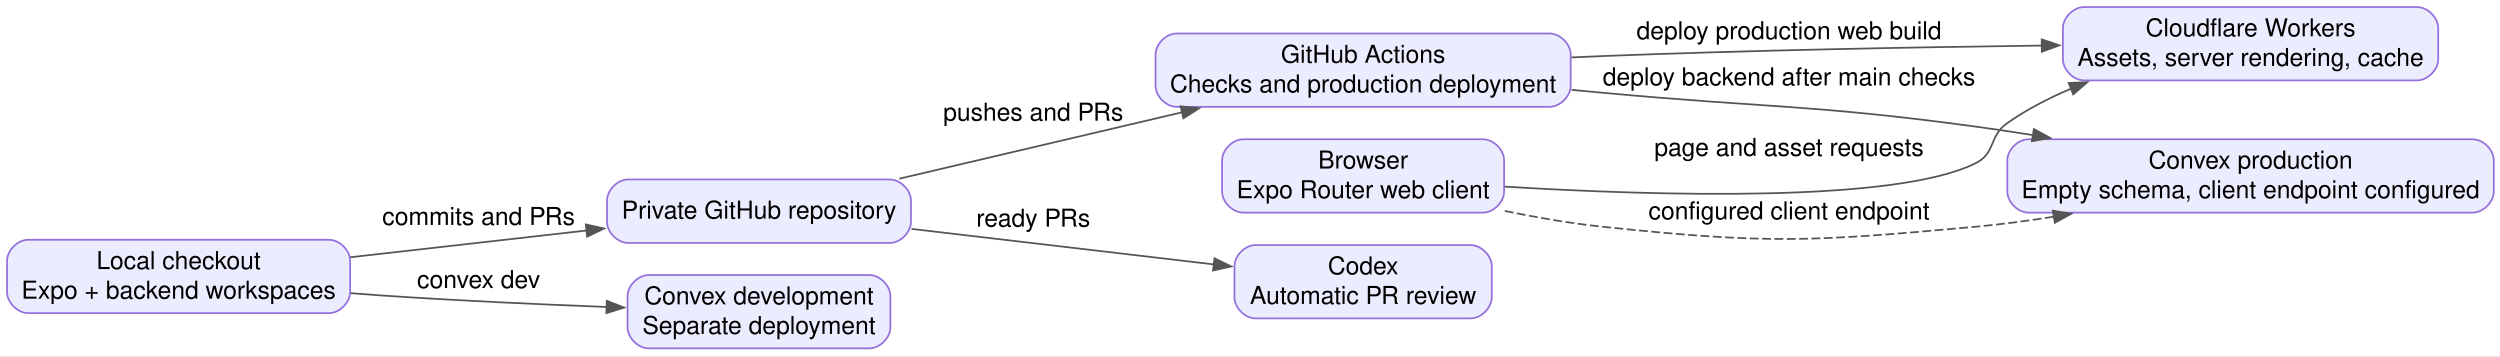
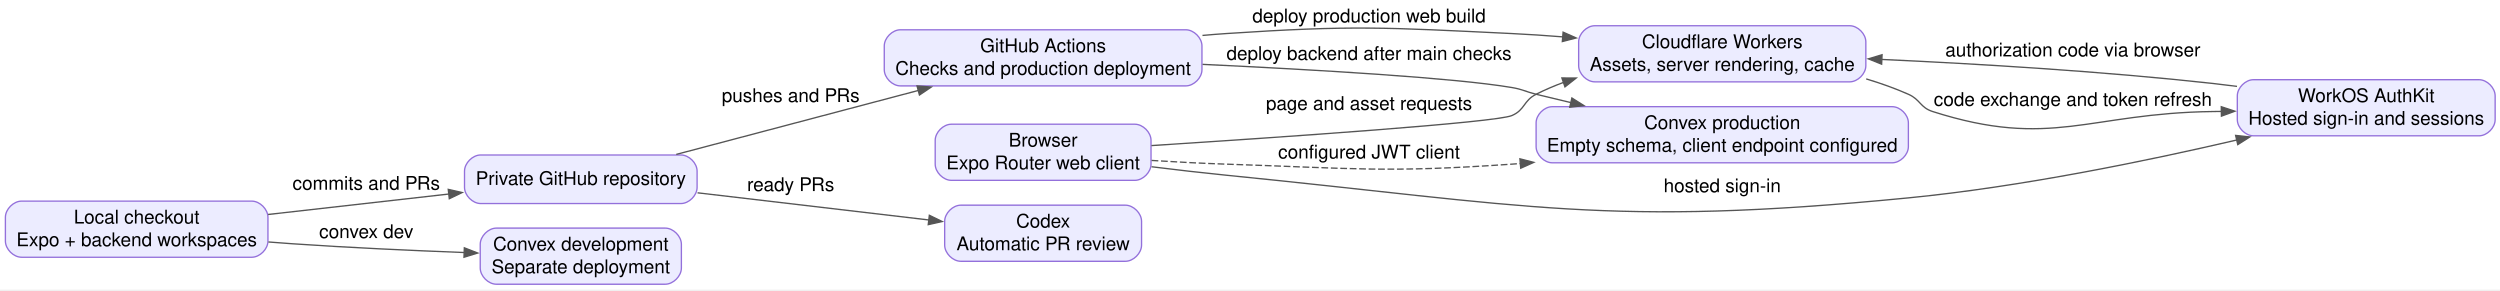
- <svg xmlns="http://www.w3.org/2000/svg" width="1418pt" height="202pt" viewBox="0.00 0.00 1418.00 202.00">
-   <g id="graph0" class="graph" transform="scale(1 1) rotate(0) translate(4 197.6)">
-     <polygon fill="white" stroke="none" points="-4,4 -4,-197.6 1414.49,-197.6 1414.49,4 -4,4" />
+ <svg xmlns="http://www.w3.org/2000/svg" width="1853pt" height="215pt" viewBox="0.00 0.00 1853.00 215.00">
+   <g id="graph0" class="graph" transform="scale(1 1) rotate(0) translate(4 210.67)">
+     <polygon fill="white" stroke="none" points="-4,4 -4,-210.67 1849.4,-210.67 1849.4,4 -4,4" />
    <g id="node1" class="node">
      <path fill="#ececff" stroke="#9370db" d="M837.14,-118.6C837.14,-118.6 701.17,-118.6 701.17,-118.6 695.17,-118.6 689.17,-112.6 689.17,-106.6 689.17,-106.6 689.17,-89 689.17,-89 689.17,-83 695.17,-77 701.17,-77 701.17,-77 837.14,-77 837.14,-77 843.14,-77 849.14,-83 849.14,-89 849.14,-89 849.14,-106.6 849.14,-106.6 849.14,-112.6 843.14,-118.6 837.14,-118.6" />
      <text xml:space="preserve" text-anchor="middle" x="769.16" y="-102" font-family="Helvetica,sans-Serif" font-size="14.00">Browser</text>
      <text xml:space="preserve" text-anchor="middle" x="769.16" y="-85.2" font-family="Helvetica,sans-Serif" font-size="14.00">Expo Router web client</text>
    </g>
    <g id="node2" class="node">
-       <path fill="#ececff" stroke="#9370db" d="M1366.96,-193.6C1366.96,-193.6 1178.09,-193.6 1178.09,-193.6 1172.09,-193.6 1166.09,-187.6 1166.09,-181.6 1166.09,-181.6 1166.09,-164 1166.09,-164 1166.09,-158 1172.09,-152 1178.09,-152 1178.09,-152 1366.96,-152 1366.96,-152 1372.96,-152 1378.96,-158 1378.96,-164 1378.96,-164 1378.96,-181.6 1378.96,-181.6 1378.96,-187.6 1372.96,-193.6 1366.96,-193.6" />
-       <text xml:space="preserve" text-anchor="middle" x="1272.53" y="-177" font-family="Helvetica,sans-Serif" font-size="14.00">Cloudflare Workers</text>
-       <text xml:space="preserve" text-anchor="middle" x="1272.53" y="-160.2" font-family="Helvetica,sans-Serif" font-size="14.00">Assets, server rendering, cache</text>
+       <path fill="#ececff" stroke="#9370db" d="M1366.96,-191.6C1366.96,-191.6 1178.09,-191.6 1178.09,-191.6 1172.09,-191.6 1166.09,-185.6 1166.09,-179.6 1166.09,-179.6 1166.09,-162 1166.09,-162 1166.09,-156 1172.09,-150 1178.09,-150 1178.09,-150 1366.96,-150 1366.96,-150 1372.96,-150 1378.96,-156 1378.96,-162 1378.96,-162 1378.96,-179.6 1378.96,-179.6 1378.96,-185.6 1372.96,-191.6 1366.96,-191.6" />
+       <text xml:space="preserve" text-anchor="middle" x="1272.53" y="-175" font-family="Helvetica,sans-Serif" font-size="14.00">Cloudflare Workers</text>
+       <text xml:space="preserve" text-anchor="middle" x="1272.53" y="-158.2" font-family="Helvetica,sans-Serif" font-size="14.00">Assets, server rendering, cache</text>
    </g>
    <g id="edge1" class="edge">
-       <path fill="none" stroke="#555555" d="M849.56,-91.74C937.08,-86.4 1071.46,-82.56 1116.56,-105 1128.12,-110.75 1123.98,-120.4 1134.56,-127.8 1145.65,-135.55 1158.16,-142.03 1171,-147.44" />
-       <polygon fill="#555555" stroke="#555555" points="1169.36,-150.55 1179.94,-150.99 1171.94,-144.05 1169.36,-150.55" />
-       <text xml:space="preserve" text-anchor="middle" x="1010.73" y="-109.2" font-family="Helvetica,sans-Serif" font-size="14.00">page and asset requests</text>
+       <path fill="none" stroke="#555555" d="M849.44,-102.76C947.89,-109.1 1104.44,-119.88 1116.56,-125 1126.37,-129.14 1125.06,-136 1134.56,-140.8 1141.13,-144.12 1148.06,-147.07 1155.17,-149.7" />
+       <polygon fill="#555555" stroke="#555555" points="1153.67,-152.89 1164.26,-152.83 1155.95,-146.27 1153.67,-152.89" />
+       <text xml:space="preserve" text-anchor="middle" x="1010.73" y="-129.2" font-family="Helvetica,sans-Serif" font-size="14.00">page and asset requests</text>
    </g>
    <g id="node3" class="node">
-       <path fill="#ececff" stroke="#9370db" d="M1398.49,-118.6C1398.49,-118.6 1146.56,-118.6 1146.56,-118.6 1140.56,-118.6 1134.56,-112.6 1134.56,-106.6 1134.56,-106.6 1134.56,-89 1134.56,-89 1134.56,-83 1140.56,-77 1146.56,-77 1146.56,-77 1398.49,-77 1398.49,-77 1404.49,-77 1410.49,-83 1410.49,-89 1410.49,-89 1410.49,-106.6 1410.49,-106.6 1410.49,-112.6 1404.49,-118.6 1398.49,-118.6" />
-       <text xml:space="preserve" text-anchor="middle" x="1272.53" y="-102" font-family="Helvetica,sans-Serif" font-size="14.00">Convex production</text>
-       <text xml:space="preserve" text-anchor="middle" x="1272.53" y="-85.2" font-family="Helvetica,sans-Serif" font-size="14.00">Empty schema, client endpoint configured</text>
+       <path fill="#ececff" stroke="#9370db" d="M1398.49,-131.6C1398.49,-131.6 1146.56,-131.6 1146.56,-131.6 1140.56,-131.6 1134.56,-125.6 1134.56,-119.6 1134.56,-119.6 1134.56,-102 1134.56,-102 1134.56,-96 1140.56,-90 1146.56,-90 1146.56,-90 1398.49,-90 1398.49,-90 1404.49,-90 1410.49,-96 1410.49,-102 1410.49,-102 1410.49,-119.6 1410.49,-119.6 1410.49,-125.6 1404.49,-131.6 1398.49,-131.6" />
+       <text xml:space="preserve" text-anchor="middle" x="1272.53" y="-115" font-family="Helvetica,sans-Serif" font-size="14.00">Convex production</text>
+       <text xml:space="preserve" text-anchor="middle" x="1272.53" y="-98.2" font-family="Helvetica,sans-Serif" font-size="14.00">Empty schema, client endpoint configured</text>
    </g>
    <g id="edge2" class="edge">
-       <path fill="none" stroke="#555555" stroke-dasharray="5,2" d="M849.5,-77.94C867.59,-74.23 886.81,-70.91 904.89,-69 998.45,-59.11 1022.88,-60.37 1116.56,-69 1131,-70.33 1146.11,-72.34 1160.98,-74.7" />
-       <polygon fill="#555555" stroke="#555555" points="1160.36,-78.15 1170.79,-76.32 1161.5,-71.24 1160.36,-78.15" />
-       <text xml:space="preserve" text-anchor="middle" x="1010.73" y="-73.2" font-family="Helvetica,sans-Serif" font-size="14.00">configured client endpoint</text>
+       <path fill="none" stroke="#555555" stroke-dasharray="5,2" d="M849.55,-91.75C867.72,-90.61 886.97,-89.58 904.89,-89 998.92,-85.93 1022.72,-82.43 1116.56,-89 1118.66,-89.15 1120.77,-89.3 1122.89,-89.47" />
+       <polygon fill="#555555" stroke="#555555" points="1122.56,-92.96 1132.82,-90.33 1123.16,-85.98 1122.56,-92.96" />
+       <text xml:space="preserve" text-anchor="middle" x="1010.73" y="-93.2" font-family="Helvetica,sans-Serif" font-size="14.00">configured JWT client</text>
+     </g>
+     <g id="node9" class="node">
+       <path fill="#ececff" stroke="#9370db" d="M1833.4,-151.6C1833.4,-151.6 1666.3,-151.6 1666.3,-151.6 1660.3,-151.6 1654.3,-145.6 1654.3,-139.6 1654.3,-139.6 1654.3,-122 1654.3,-122 1654.3,-116 1660.3,-110 1666.3,-110 1666.3,-110 1833.4,-110 1833.4,-110 1839.4,-110 1845.4,-116 1845.4,-122 1845.4,-122 1845.4,-139.6 1845.4,-139.6 1845.4,-145.6 1839.4,-151.6 1833.4,-151.6" />
+       <text xml:space="preserve" text-anchor="middle" x="1749.85" y="-135" font-family="Helvetica,sans-Serif" font-size="14.00">WorkOS AuthKit</text>
+       <text xml:space="preserve" text-anchor="middle" x="1749.85" y="-118.2" font-family="Helvetica,sans-Serif" font-size="14.00">Hosted sign-in and sessions</text>
+     </g>
+     <g id="edge3" class="edge">
+       <path fill="none" stroke="#555555" d="M849.51,-87.08C867.69,-84.82 886.94,-82.59 904.89,-80.8 1128.62,-58.52 1186.72,-42.12 1410.49,-64 1493.61,-72.13 1586.6,-91.23 1654.03,-106.93" />
+       <polygon fill="#555555" stroke="#555555" points="1653.04,-110.3 1663.58,-109.18 1654.64,-103.48 1653.04,-110.3" />
+       <text xml:space="preserve" text-anchor="middle" x="1272.53" y="-68.2" font-family="Helvetica,sans-Serif" font-size="14.00">hosted sign-in</text>
+     </g>
+     <g id="edge5" class="edge">
+       <path fill="none" stroke="#555555" d="M1379.23,-152.19C1389.98,-148.95 1400.58,-145.19 1410.49,-140.8 1419.46,-136.83 1419.14,-130.99 1428.49,-128 1516.47,-99.91 1543.95,-126.85 1636.3,-128 1638.37,-128.03 1640.47,-128.05 1642.57,-128.09" />
+       <polygon fill="#555555" stroke="#555555" points="1642.41,-131.58 1652.47,-128.25 1642.52,-124.58 1642.41,-131.58" />
+       <text xml:space="preserve" text-anchor="middle" x="1532.39" y="-132.2" font-family="Helvetica,sans-Serif" font-size="14.00">code exchange and token refresh</text>
    </g>
    <g id="node4" class="node">
      <path fill="#ececff" stroke="#9370db" d="M489.04,-41.6C489.04,-41.6 363.95,-41.6 363.95,-41.6 357.95,-41.6 351.95,-35.6 351.95,-29.6 351.95,-29.6 351.95,-12 351.95,-12 351.95,-6 357.95,0 363.95,0 363.95,0 489.04,0 489.04,0 495.04,0 501.04,-6 501.04,-12 501.04,-12 501.04,-29.6 501.04,-29.6 501.04,-35.6 495.04,-41.6 489.04,-41.6" />
      <text xml:space="preserve" text-anchor="middle" x="426.5" y="-25" font-family="Helvetica,sans-Serif" font-size="14.00">Convex development</text>
      <text xml:space="preserve" text-anchor="middle" x="426.5" y="-8.2" font-family="Helvetica,sans-Serif" font-size="14.00">Separate deployment</text>
    </g>
    <g id="node5" class="node">
      <path fill="#ececff" stroke="#9370db" d="M182.6,-61.6C182.6,-61.6 12,-61.6 12,-61.6 6,-61.6 0,-55.6 0,-49.6 0,-49.6 0,-32 0,-32 0,-26 6,-20 12,-20 12,-20 182.6,-20 182.6,-20 188.6,-20 194.6,-26 194.6,-32 194.6,-32 194.6,-49.6 194.6,-49.6 194.6,-55.6 188.6,-61.6 182.6,-61.6" />
      <text xml:space="preserve" text-anchor="middle" x="97.3" y="-45" font-family="Helvetica,sans-Serif" font-size="14.00">Local checkout</text>
      <text xml:space="preserve" text-anchor="middle" x="97.3" y="-28.2" font-family="Helvetica,sans-Serif" font-size="14.00">Expo + backend workspaces</text>
    </g>
-     <g id="edge3" class="edge">
+     <g id="edge6" class="edge">
      <path fill="none" stroke="#555555" d="M194.93,-31.32C200.91,-30.84 206.84,-30.4 212.6,-30 254.59,-27.11 301.31,-24.97 340.25,-23.49" />
      <polygon fill="#555555" stroke="#555555" points="340.17,-26.99 350.04,-23.12 339.91,-20 340.17,-26.99" />
      <text xml:space="preserve" text-anchor="middle" x="267.45" y="-34.2" font-family="Helvetica,sans-Serif" font-size="14.00">convex dev</text>
    </g>
    <g id="node6" class="node">
      <path fill="#ececff" stroke="#9370db" d="M500.69,-95.8C500.69,-95.8 352.3,-95.8 352.3,-95.8 346.3,-95.8 340.3,-89.8 340.3,-83.8 340.3,-83.8 340.3,-71.8 340.3,-71.8 340.3,-65.8 346.3,-59.8 352.3,-59.8 352.3,-59.8 500.69,-59.8 500.69,-59.8 506.69,-59.8 512.69,-65.8 512.69,-71.8 512.69,-71.8 512.69,-83.8 512.69,-83.8 512.69,-89.8 506.69,-95.8 500.69,-95.8" />
      <text xml:space="preserve" text-anchor="middle" x="426.5" y="-73.6" font-family="Helvetica,sans-Serif" font-size="14.00">Private GitHub repository</text>
    </g>
-     <g id="edge6" class="edge">
+     <g id="edge9" class="edge">
      <path fill="none" stroke="#555555" d="M194.7,-51.7C236.92,-56.48 286.36,-62.07 328.63,-66.85" />
      <polygon fill="#555555" stroke="#555555" points="328.24,-70.32 338.57,-67.97 329.02,-63.37 328.24,-70.32" />
      <text xml:space="preserve" text-anchor="middle" x="267.45" y="-70.03" font-family="Helvetica,sans-Serif" font-size="14.00">commits and PRs</text>
    </g>
    <g id="node7" class="node">
-       <path fill="#ececff" stroke="#9370db" d="M874.89,-178.6C874.89,-178.6 663.42,-178.6 663.42,-178.6 657.42,-178.6 651.42,-172.6 651.42,-166.6 651.42,-166.6 651.42,-149 651.42,-149 651.42,-143 657.42,-137 663.42,-137 663.42,-137 874.89,-137 874.89,-137 880.89,-137 886.89,-143 886.89,-149 886.89,-149 886.89,-166.6 886.89,-166.6 886.89,-172.6 880.89,-178.6 874.89,-178.6" />
-       <text xml:space="preserve" text-anchor="middle" x="769.16" y="-162" font-family="Helvetica,sans-Serif" font-size="14.00">GitHub Actions</text>
-       <text xml:space="preserve" text-anchor="middle" x="769.16" y="-145.2" font-family="Helvetica,sans-Serif" font-size="14.00">Checks and production deployment</text>
+       <path fill="#ececff" stroke="#9370db" d="M874.89,-188.6C874.89,-188.6 663.42,-188.6 663.42,-188.6 657.42,-188.6 651.42,-182.6 651.42,-176.6 651.42,-176.6 651.42,-159 651.42,-159 651.42,-153 657.42,-147 663.42,-147 663.42,-147 874.89,-147 874.89,-147 880.89,-147 886.89,-153 886.89,-159 886.89,-159 886.89,-176.6 886.89,-176.6 886.89,-182.6 880.89,-188.6 874.89,-188.6" />
+       <text xml:space="preserve" text-anchor="middle" x="769.16" y="-172" font-family="Helvetica,sans-Serif" font-size="14.00">GitHub Actions</text>
+       <text xml:space="preserve" text-anchor="middle" x="769.16" y="-155.2" font-family="Helvetica,sans-Serif" font-size="14.00">Checks and production deployment</text>
    </g>
-     <g id="edge7" class="edge">
-       <path fill="none" stroke="#555555" d="M506.08,-96.25C553.77,-107.45 615.13,-121.86 666.49,-133.92" />
-       <polygon fill="#555555" stroke="#555555" points="665.61,-137.31 676.15,-136.19 667.22,-130.5 665.61,-137.31" />
-       <text xml:space="preserve" text-anchor="middle" x="582.06" y="-129.17" font-family="Helvetica,sans-Serif" font-size="14.00">pushes and PRs</text>
+     <g id="edge10" class="edge">
+       <path fill="none" stroke="#555555" d="M497.25,-96.23C549.08,-109.92 620.26,-128.73 676.66,-143.63" />
+       <polygon fill="#555555" stroke="#555555" points="675.7,-146.99 686.26,-146.16 677.49,-140.23 675.7,-146.99" />
+       <text xml:space="preserve" text-anchor="middle" x="582.06" y="-135.06" font-family="Helvetica,sans-Serif" font-size="14.00">pushes and PRs</text>
    </g>
    <g id="node8" class="node">
      <path fill="#ececff" stroke="#9370db" d="M830.12,-58.6C830.12,-58.6 708.19,-58.6 708.19,-58.6 702.19,-58.6 696.19,-52.6 696.19,-46.6 696.19,-46.6 696.19,-29 696.19,-29 696.19,-23 702.19,-17 708.19,-17 708.19,-17 830.12,-17 830.12,-17 836.12,-17 842.12,-23 842.12,-29 842.12,-29 842.12,-46.6 842.12,-46.6 842.12,-52.6 836.12,-58.6 830.12,-58.6" />
      <text xml:space="preserve" text-anchor="middle" x="769.16" y="-42" font-family="Helvetica,sans-Serif" font-size="14.00">Codex</text>
      <text xml:space="preserve" text-anchor="middle" x="769.16" y="-25.2" font-family="Helvetica,sans-Serif" font-size="14.00">Automatic PR review</text>
    </g>
-     <g id="edge8" class="edge">
+     <g id="edge11" class="edge">
      <path fill="none" stroke="#555555" d="M513.02,-67.76C565.53,-61.59 632.49,-53.73 684.63,-47.61" />
      <polygon fill="#555555" stroke="#555555" points="684.83,-51.11 694.35,-46.47 684.01,-44.16 684.83,-51.11" />
      <text xml:space="preserve" text-anchor="middle" x="582.06" y="-69.06" font-family="Helvetica,sans-Serif" font-size="14.00">ready PRs</text>
    </g>
-     <g id="edge5" class="edge">
-       <path fill="none" stroke="#555555" d="M887.35,-165.04C893.28,-165.32 899.15,-165.58 904.89,-165.8 988.22,-169.07 1082.27,-170.82 1154.24,-171.76" />
-       <polygon fill="#555555" stroke="#555555" points="1154.05,-175.26 1164.09,-171.88 1154.13,-168.26 1154.05,-175.26" />
-       <text xml:space="preserve" text-anchor="middle" x="1010.73" y="-175.37" font-family="Helvetica,sans-Serif" font-size="14.00">deploy production web build</text>
+     <g id="edge8" class="edge">
+       <path fill="none" stroke="#555555" d="M887.27,-184.4C893.22,-184.94 899.12,-185.42 904.89,-185.8 998.76,-192.04 1022.6,-190.34 1116.56,-185.8 1128.88,-185.21 1141.74,-184.35 1154.54,-183.33" />
+       <polygon fill="#555555" stroke="#555555" points="1154.57,-186.84 1164.25,-182.53 1154,-179.87 1154.57,-186.84" />
+       <text xml:space="preserve" text-anchor="middle" x="1010.73" y="-194.07" font-family="Helvetica,sans-Serif" font-size="14.00">deploy production web build</text>
+     </g>
+     <g id="edge7" class="edge">
+       <path fill="none" stroke="#555555" d="M887.35,-162.96C970.25,-159.04 1073.93,-153 1116.56,-145.8 1124.75,-144.42 1126.51,-142.8 1134.56,-140.8 1142.95,-138.72 1151.65,-136.64 1160.41,-134.59" />
+       <polygon fill="#555555" stroke="#555555" points="1161.08,-138.03 1170.04,-132.37 1159.51,-131.21 1161.08,-138.03" />
+       <text xml:space="preserve" text-anchor="middle" x="1010.73" y="-166.27" font-family="Helvetica,sans-Serif" font-size="14.00">deploy backend after main checks</text>
    </g>
    <g id="edge4" class="edge">
-       <path fill="none" stroke="#555555" d="M887.36,-146.63C893.29,-146.08 899.16,-145.53 904.89,-145 998.95,-136.27 1022.96,-138.48 1116.56,-125.8 1127.23,-124.36 1138.28,-122.69 1149.35,-120.91" />
-       <polygon fill="#555555" stroke="#555555" points="1149.61,-124.42 1158.91,-119.34 1148.48,-117.51 1149.61,-124.42" />
-       <text xml:space="preserve" text-anchor="middle" x="1010.73" y="-149.2" font-family="Helvetica,sans-Serif" font-size="14.00">deploy backend after main checks</text>
+       <path fill="none" stroke="#555555" d="M1654.07,-146.64C1648.06,-147.43 1642.1,-148.16 1636.3,-148.8 1554.44,-157.81 1461.75,-163.35 1390.56,-166.62" />
+       <polygon fill="#555555" stroke="#555555" points="1390.67,-163.11 1380.83,-167.05 1390.98,-170.1 1390.67,-163.11" />
+       <text xml:space="preserve" text-anchor="middle" x="1532.39" y="-168.87" font-family="Helvetica,sans-Serif" font-size="14.00">authorization code via browser</text>
    </g>
  </g>
</svg>
